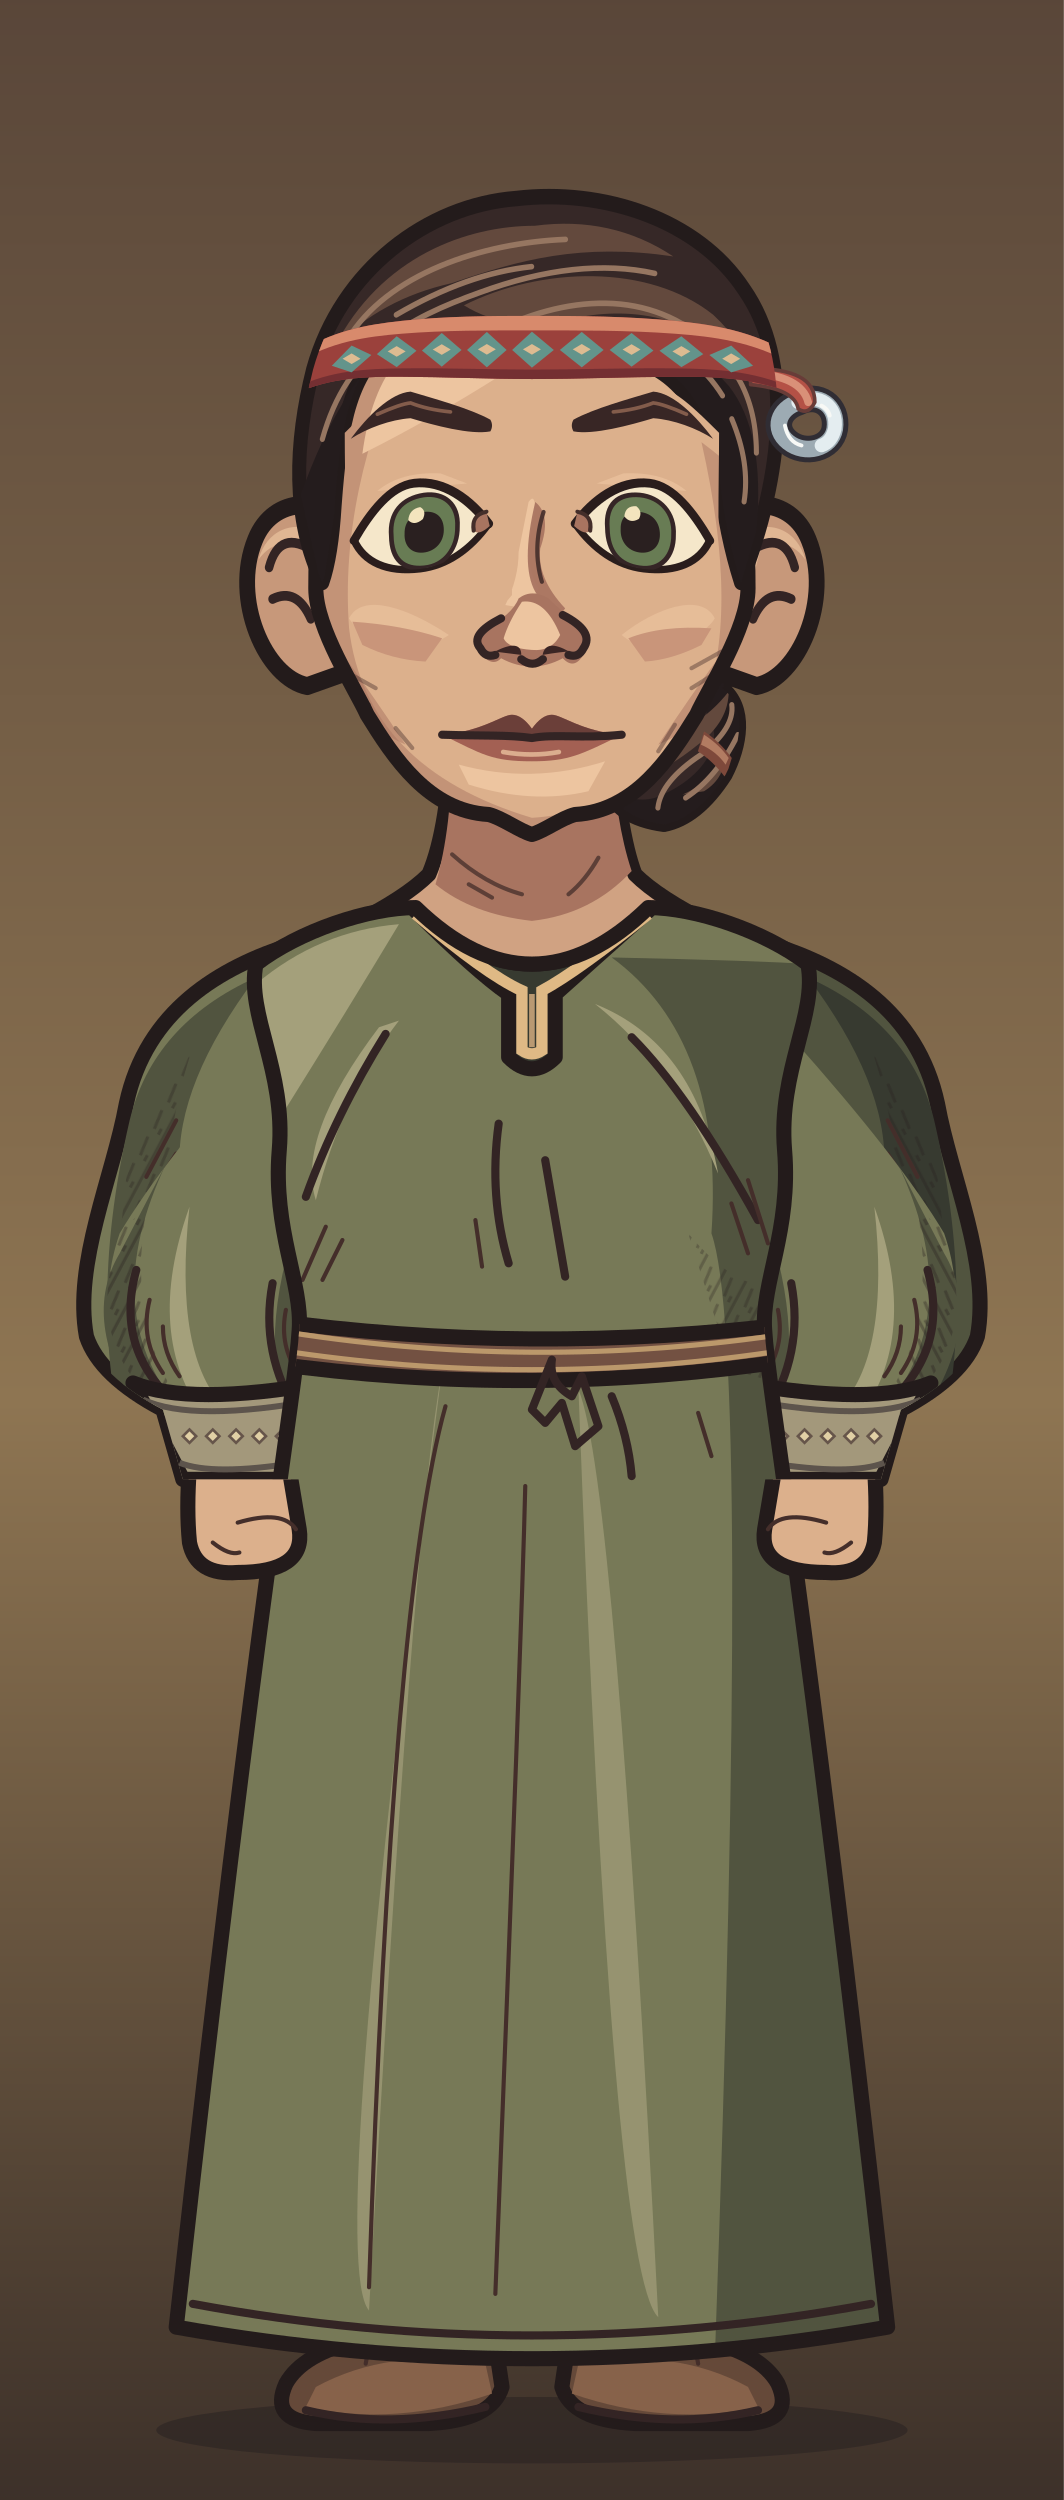
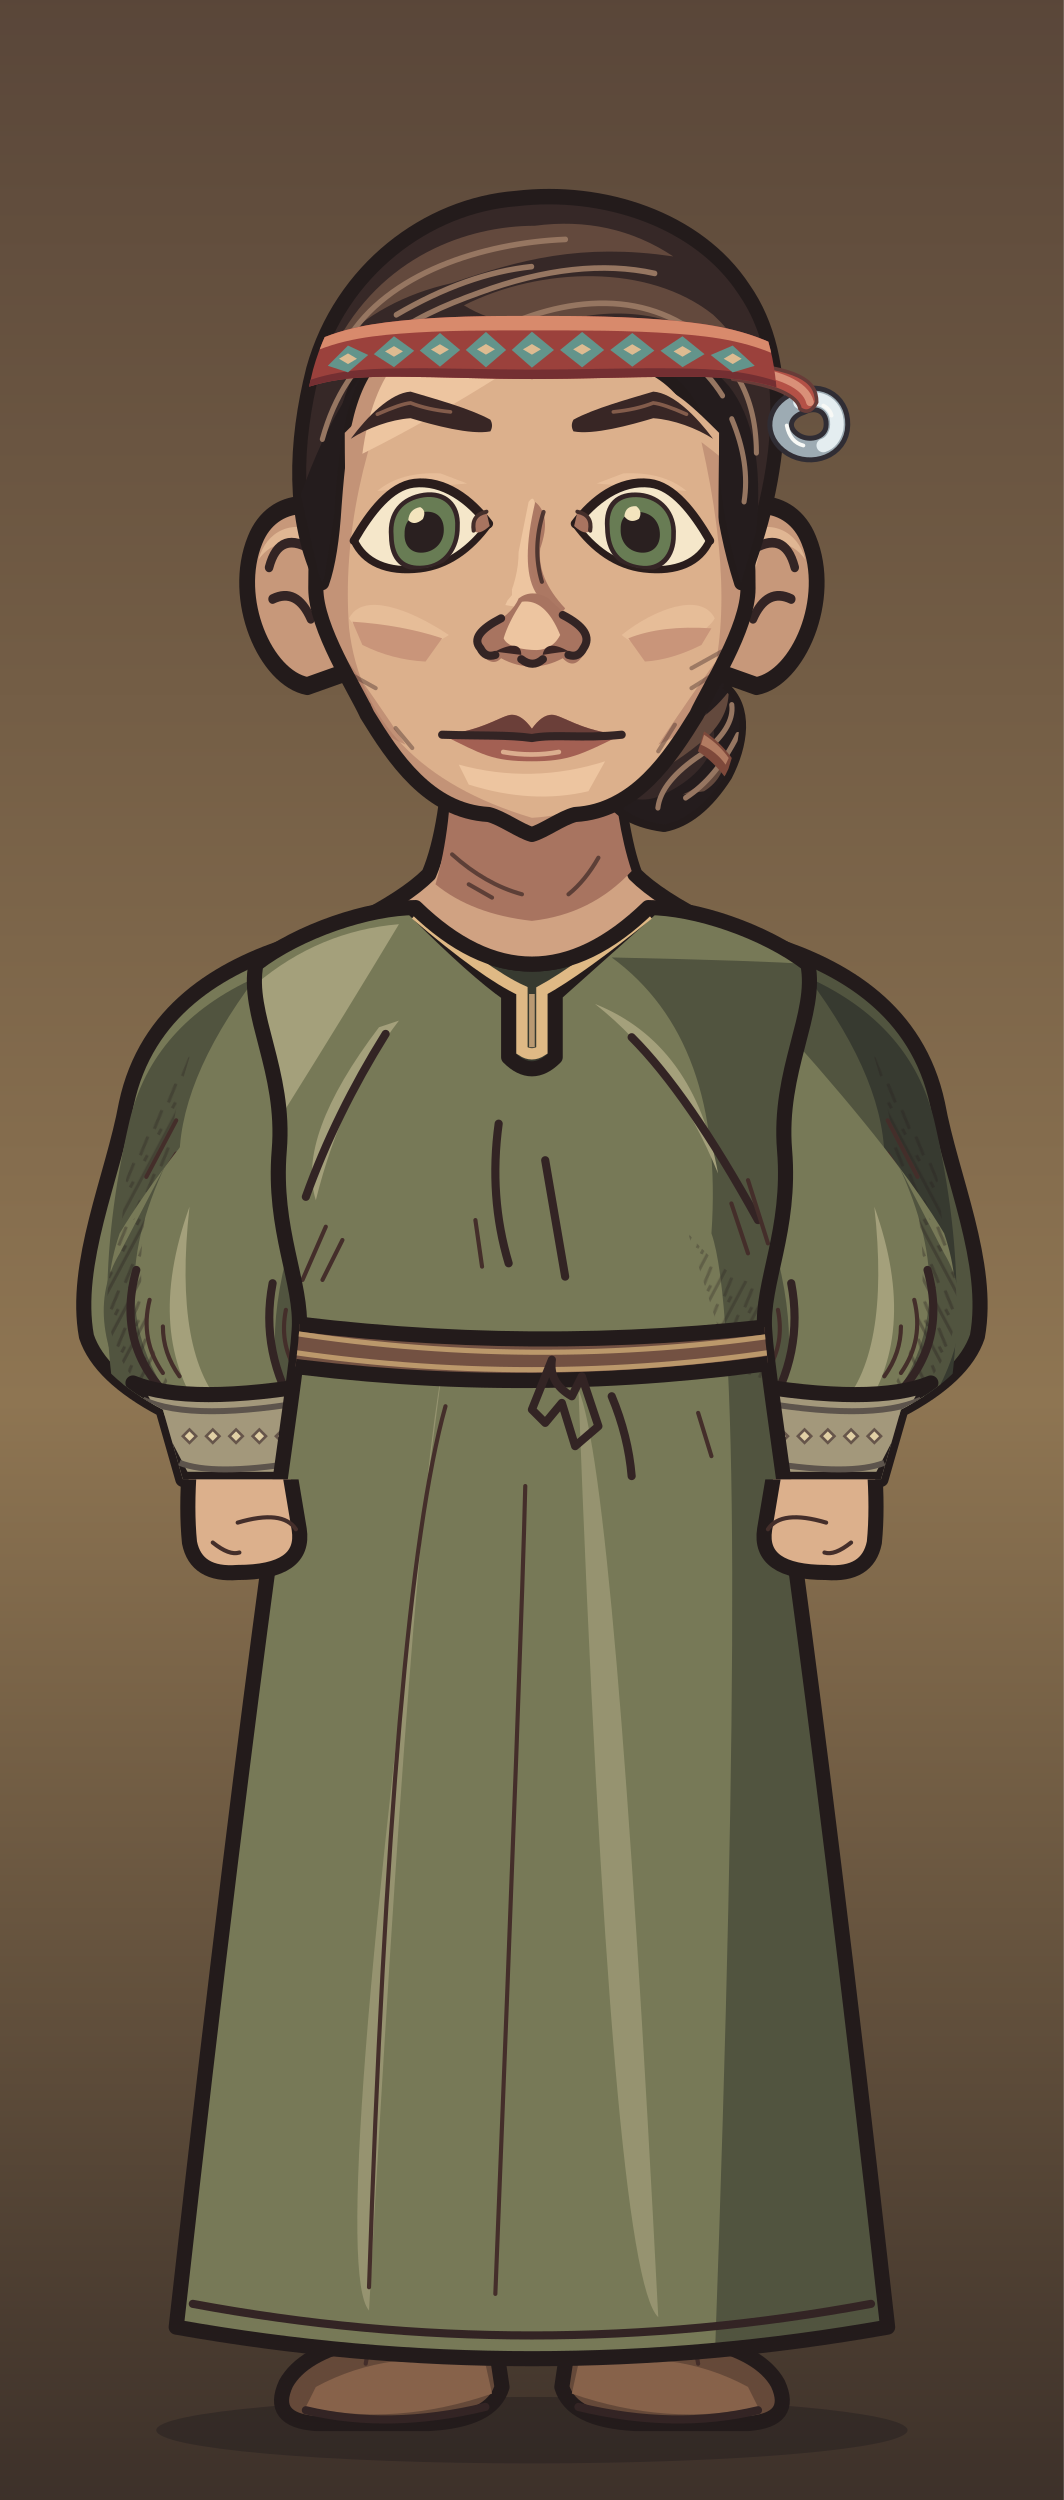
<svg xmlns="http://www.w3.org/2000/svg" xmlns:xlink="http://www.w3.org/1999/xlink" aria-labelledby="title" width="320" height="752" viewBox="0 0 320 752" role="img">
  <defs>
    <style>
      .edge {stroke:#231b1b;stroke-width:4.55;stroke-linecap:round;stroke-linejoin:round}
      .seam {fill:none;stroke:#332424;stroke-width:2.45;stroke-linecap:round;stroke-linejoin:round}
      .etch {fill:none;stroke:#442e2a;stroke-width:1.25;stroke-linecap:round}
      .hair-line {fill:none;stroke:#967661;stroke-width:1.45;stroke-linecap:round}
      .white {fill:#f5e7ca;stroke:#2a1d1c;stroke-width:2.65;stroke-linejoin:round}
      .label {fill:#efdfc1;font:600 20px Georgia,serif}
      .muted {fill:#b8aa96;font:13px 'Segoe UI',sans-serif}
      .section {fill:#dcbb8e;font:600 14px 'Segoe UI',sans-serif}
    </style>
    <linearGradient id="umber" x2="0" y2="1" gradientUnits="objectBoundingBox">
      <stop stop-color="#594639" />
      <stop offset=".56" stop-color="#8e7552" />
      <stop offset="1" stop-color="#3c3029" />
    </linearGradient>
    <linearGradient id="ash" x2="0" y2="1" gradientUnits="objectBoundingBox">
      <stop stop-color="#3b423d" />
      <stop offset=".56" stop-color="#7a7d67" />
      <stop offset="1" stop-color="#242b28" />
    </linearGradient>
    <linearGradient id="rose" x2="0" y2="1" gradientUnits="objectBoundingBox">
      <stop stop-color="#51404a" />
      <stop offset=".56" stop-color="#8a6972" />
      <stop offset="1" stop-color="#372c33" />
    </linearGradient>
    <pattern id="paper-grain" width="63" height="57" patternUnits="userSpaceOnUse">
      <path d="M1 16l2-1m21-4 5-2m16 7 6-1M12 32l3-1m16 11 4-1m20-14 4 1M4 51l5-1m41 0 9-2" fill="none" stroke="#231a1b" stroke-width=".85" opacity=".19" />
      <path d="M4 5l9-1m29 2 2-1M1 40l4-1m12 9 1-1m21-23 4-1m9 12 5-2" fill="none" stroke="#f0dbb5" stroke-width=".85" opacity=".23" />
      <path d="M16 19h.6m13-3h.7m28 6h.7m-39 15h.6m23 4h.6m-12 11h.7m29-39h.7" fill="none" stroke="#21191a" stroke-width="1.2" opacity=".28" stroke-linecap="round" />
    </pattern>
    <pattern id="ink-lines" width="7" height="9" patternUnits="userSpaceOnUse" patternTransform="rotate(28)">
      <path d="M1 -2V10m2.8-8 .6 6m1.9-1v5" stroke="#271d1d" stroke-width=".95" fill="none" opacity=".65" />
    </pattern>
    <radialGradient id="vignette" cx=".5" cy=".39" r=".72">
      <stop offset=".47" stop-color="#20191c" stop-opacity="0" />
      <stop offset="1" stop-color="#20191c" stop-opacity=".48" />
    </radialGradient>
    <g id="firs" fill="currentColor">
      <path d="M10 439Q15 379 12 300L9 220 15 146 15 54 19 80 21 147 28 230 25 326 29 439Z" />
      <path d="M17 169Q27 174 45 174L57 169 49 179 27 187 17 185                M18 194Q29 196 52 192L63 183 56 194 26 205 16 207                M15 225Q46 230 67 218L77 206 71 223 42 238 18 241                M17 252Q48 255 78 245L91 230 84 249 52 266 20 269                M14 282Q40 281 71 278L88 261 84 281 57 291 19 298                M19 312Q43 316 69 310L88 299 84 310 58 322 22 325" />
      <path d="M6 312 0 315V284L11 285M0 266 13 270V250L0 249M0 220 15 221 15 206 0 202                M0 180 16 181V167L0 165M0 141 15 150V138L0 133M0 112 17 127V118L0 104" />
      <path d="M64 440Q55 380 58 324L59 258 63 217 68 222 65 266 68 328 76 440Z                M63 291Q78 294 89 282L100 267 96 283 81 301 62 307                M63 323Q80 323 106 304L98 321 68 339                M63 316Q44 306 37 293L41 307 64 329Z" />
    </g>
    <g id="brambles" fill="none" stroke="currentColor" stroke-linecap="round" stroke-linejoin="round">
      <path stroke-width="3.8" d="M9 440Q13 401 21 380T26 333m-8 57Q39 375 43 352m-28 46Q6 377 0 376M41 440Q41 402 63 385m-20 44q26-6 39-30" />
      <path stroke-width="2" d="M23 364l14-13m-12 4-7-15m20 29 17-4m-15-1 1-11m13 49 2-17m2 14 18-5m-34 32q-12-10-17-10" />
    </g>
    <g id="night-scratches" fill="none" stroke="currentColor" stroke-width="1.2" stroke-linecap="round">
      <path d="M16 113q32-11 54-8m-30 9 16-3m184-40q19-4 44 1m-11 7 19 4                M24 335q33-3 68-16m-44 16 26-4m164-9q31 5 60-3m-39 8 38-3                M27 391q22-6 52-5m168 14q28-8 57-8m-40 11 24-4                M55 178l18-6m177 36 17 3m-12-4 17-1" />
    </g>
    <g id="shirt-setting">
      <rect width="320" height="440" fill="url(#umber)" />
      <path d="M50 217q24 8 64 1l-15 7-56 6m176-90q39-13 70-5l-26 4 28 2-64 6" fill="#856c54" opacity=".5" />
      <use xlink:href="#firs" style="color:#342827" opacity=".52" transform="translate(-26 8)" />
      <use xlink:href="#firs" style="color:#413128" opacity=".58" transform="translate(340 101) scale(-1 .81)" />
      <use xlink:href="#night-scratches" style="color:#dfbb87" opacity=".28" />
      <use xlink:href="#brambles" style="color:#291f22" opacity=".71" />
      <rect width="320" height="440" fill="url(#vignette)" />
      <rect width="320" height="440" fill="url(#paper-grain)" />
    </g>
    <g id="armor-setting">
      <rect width="320" height="440" fill="url(#ash)" />
      <path d="M42 173q49-4 68 3l-43 6 25 3-49 4m151 35q47 10 104-6l-26 14-62 8Z" fill="#707764" opacity=".48" />
      <use xlink:href="#firs" style="color:#27312c" opacity=".64" transform="translate(-36 30)" />
      <use xlink:href="#firs" style="color:#303833" opacity=".75" transform="translate(324 45) scale(-.86 1.03)" />
      <use xlink:href="#brambles" style="color:#252a27" opacity=".62" transform="translate(319 10) scale(-1 1)" />
      <use xlink:href="#night-scratches" style="color:#d8d8a9" opacity=".28" transform="translate(-2 21)" />
      <rect width="320" height="440" fill="url(#vignette)" />
      <rect width="320" height="440" fill="url(#paper-grain)" />
    </g>
    <g id="woman-setting">
      <rect width="320" height="440" fill="url(#rose)" />
      <path d="M44 235q40-4 76-1l-20 6-36 2 19 3-44 5m183-50q35 3 60-3l-24 9-31 2" fill="#775d65" opacity=".6" />
      <use xlink:href="#firs" style="color:#3b2b34" opacity=".58" transform="translate(-20 84) scale(.86 .91)" />
      <use xlink:href="#firs" style="color:#3d2e39" opacity=".68" transform="translate(327 54) scale(-.85 .98)" />
      <path d="M300 440q-2-82-6-173l-9-103 7-35 12 42 9 98 7 171Z                M294 195q-10-18-25-24l-15-1 13-4 11 2 18 15                M285 162q-13-22-34-27l-7 4 7-11 17 4 20 17                M303 242q-18-23-36-27l-13 3 15-9 11 2 21 15" fill="#3a2b33" opacity=".64" />
      <use xlink:href="#brambles" style="color:#2d2229" opacity=".8" transform="translate(12 6)" />
      <use xlink:href="#night-scratches" style="color:#e1b8a8" opacity=".28" transform="translate(0 7)" />
      <rect width="320" height="440" fill="url(#vignette)" />
      <rect width="320" height="440" fill="url(#paper-grain)" />
    </g>
    <pattern id="mail-rings" width="14" height="13" patternUnits="userSpaceOnUse" patternTransform="rotate(-7)">
      <path d="M-1 2q3-3 6 0 1 3-2 5Q0 8-1 5M6 2q3-3 6 0 1 3-2 5Q7 8 6 5M3 8q3-3 6 0 1 3-2 5-3 1-4-2M10 8q3-3 6 0" fill="none" stroke="#2d2c28" stroke-width="1.6" stroke-linecap="round" />
      <path d="M-.5 4q1.5-2 3-1m5 1q1.4-2 3-1M4 10q1.5-2 3-1m4 1q1.4-2 3-1" fill="none" stroke="#9a9b87" stroke-width="1.12" opacity=".78" stroke-linecap="round" />
    </pattern>
    <pattern id="armor-plates" width="47" height="24" patternUnits="userSpaceOnUse" patternTransform="translate(4 4) rotate(2)">
      <path d="M1 0l21 .7 1 18-3 3-17-1-1-4Zm24 1 19-1 2 15-3 7-19-2Z" fill="#85867a" stroke="#352e2a" stroke-width="1.75" stroke-linejoin="round" />
      <path d="M2 2l18 .2-.2 4L5 7 4 17Zm24 0 16-1 1 4-14 2-3 10Z" fill="#a9a58d" />
      <path d="M19 4l4 14-3 3-16-1 13-4Zm22 2 4 10-2 5-17-1 13-4Z" fill="#62655f" />
      <path d="M7 7l1-.5m6 12 3-2m16-7 5-1m-7 5 4-2" fill="none" stroke="#d0c0a0" stroke-width=".9" opacity=".76" />
      <path d="M6 12q2-2 2.7 1-1 2.2-2.7.5Zm12 1q1.8-2 2.4.6-1 2.6-2.5.8Zm11 1q1-2.2 2.8-1-.2 2.9-2.8 2.1Zm12-2q2.2-1.4 2.3.8-1 2.3-2.3.5Z" fill="#3c342d" />
    </pattern>
    <clipPath id="portrait-frame">
      <rect width="320" height="752" />
    </clipPath>
    <clipPath id="wardrobe-torso-mask">
      <path d="M125 273 C111 273 90 280 77 290 C74 305 86 322 84 346 C82 370 91 386 90 400 C89 418 78 476 53 700 Q160 719 267 700 C242 476 231 418 230 400 C229 386 238 370 236 346 C234 322 246 305 243 290 C230 280 209 273 195 273 Q160 307 125 273Z" />
    </clipPath>
    <clipPath id="wardrobe-sleeve-mask">
      <path d="M88 284 C66 291 44 304 38 332 C34 354 22 380 26 402 Q30 414 49 424 L55 445 H88 Q111 406 106 336Z" />
    </clipPath>
    <clipPath id="hair-adult-lock-right">
      <path d="M226 153C237 159 238 176 230 191Q226 201 222 207C230 213 228 224 223 233Q214 246 203 248Q187 246 184 236C181 226 190 217 202 212Q207 199 211 184Q216 161 226 153Z" />
    </clipPath>
    <clipPath id="face-shape-clip">
      <path d="M 160 73 C 191 73 219 90 223 128 C 224 143 225 164 225 177 C 225 189 213.19 207 209.55 215 C 201.55 228 191 244 173 245 C 169 246 163.6 250 160 251 C 156.4 250 151 246 147 245 C 129 244 118.45 228 110.45 215 C 106.81 207 95 189 95 177 C 95 164 96 143 97 128 C 101 90 129 73 160 73 Z" />
    </clipPath>
    <clipPath id="face-features-eye-left">
      <path d="M-21 0 C-16 -8 -10 -15 -3 -15 C6 -15 14 -8 19.5 0 C14 7 7 11 -1 11 C-11 11 -18 7 -21 0Z" />
    </clipPath>
    <clipPath id="face-features-eye-right">
      <path d="M-21 0 C-16 -8 -10 -15 -3 -15 C6 -15 14 -8 19.5 0 C14 7 7 11 -1 11 C-11 11 -18 7 -21 0Z" />
    </clipPath>
    <clipPath id="face-features-nose-bridge">
      <path d="M154 144H167V179L172 185V187H149V185L154 179Z" />
    </clipPath>
    <mask id="hair-face-opening" maskUnits="userSpaceOnUse" x="0" y="0" width="320" height="440">
      <rect fill="white" x="0" y="0" width="320" height="440" />
      <g clip-path="url(#face-shape-clip)">
        <path d="M103.7 130.2C110.5 123.44 117.5 116.4 123.5 116C130.5 118.1 141.5 121.1 149 124.44Q160 132.44 171 124.44C178.5 121.1 189.5 118.1 196.5 116C202.5 116.4 209.5 123.44 216.3 130.2C216.3 139.2 216.1 143 216.1 160C216.1 169 220 175 220 184V300H100V184C100 175 103.9 169 103.9 160C103.9 143 103.7 139.2 103.7 130.2Z" fill="black" />
      </g>
    </mask>
    <clipPath id="hair-crown-clip">
      <path d="M92 174.763C82 156.298 83 133.685 89 112.213C98 83 126 64 155 62C183 59 214 68 229 88.715C245 109.354 242 142.778 228 174.763Q223 160.559 221 143.802C217 121.854 203 107.455 183 108.403C169 108.403 158 110.305 142 103.673Q127 97.102 116 102.731C101 112.213 98 127.731 96 152.087Q95 167.045 92 174.763Z" />
    </clipPath>
    <clipPath id="full-costume-hands-clip">
      <rect x="0" y="445" width="320" height="307" />
    </clipPath>
  </defs>
  <g data-part="full-costume">
    <rect width="320" height="752" fill="url(#umber)" />
    <ellipse cx="160" cy="731" rx="113" ry="10" fill="#261f20" opacity=".5" />
    <g>
      <g transform="translate(9 0)">
        <path d="M99 689Q119 683 138 691L142 718Q139 728 120 729H86Q72 728 77 717Q82 708 99 704Z" fill="#654939" class="edge" />
        <path d="M86 718Q108 706 137 711L139 720Q110 730 83 724Z" fill="#87624a" />
        <path d="M101 711L103 700Q115 704 136 707" class="etch" />
        <path d="M83 725Q108 731 137 724" class="seam" />
      </g>
    </g>
    <g transform="translate(320 0) scale(-1 1)">
      <g transform="translate(9 0)">
        <path d="M99 689Q119 683 138 691L142 718Q139 728 120 729H86Q72 728 77 717Q82 708 99 704Z" fill="#654939" class="edge" />
        <path d="M86 718Q108 706 137 711L139 720Q110 730 83 724Z" fill="#87624a" />
        <path d="M101 711L103 700Q115 704 136 707" class="etch" />
        <path d="M83 725Q108 731 137 724" class="seam" />
      </g>
    </g>
  </g>
  <g clip-path="url(#portrait-frame)">
    <g data-part="neck">
      <g id="face-shape-neck">
        <path d="M 136 219 Q 135 249 129 263 Q 122 270 106 278 L 123 301 197 301 214 278 Q 198 270 191 263 Q 186 250 184 219 Z" fill="#d0a282" class="edge" />
        <path d="M 136 224 184 224 Q 185 247 190 262 Q 178 275 160 277 Q 142 275 131 266 Q 136 249 136 224 Z" fill="#a87460" />
        <path d="M 136 257 q 10 9 21 12 m -16 -3 7 4 m 32 -12 q -4 7 -9 11" class="etch" opacity=".75" />
      </g>
    </g>
    <g id="wardrobe-outfit-ryazan_sleeves" data-outfit="ryazan_sleeves">
      <path d="M88 284 C66 291 44 304 38 332 C34 354 22 380 26 402 Q30 414 49 424 L55 445 H88 Q111 406 106 336Z" fill="#777957" class="edge" />
      <g data-part="sleeve-left" clip-path="url(#wardrobe-sleeve-mask)">
        <path d="M39 337 Q46 308 77 294 Q53 326 54 351 L43 373 Q43 421 54 444 H40 Q25 397 39 337Z" fill="#51543f" />
        <path d="M38 354 Q49 326 58 315 Q49 342 52 359 L35 383Z" fill="url(#ink-lines)" opacity=".44" />
        <path d="M43 376 q10 -11 20 -14 m-18 27 16 -10 M42 414 q4 11 13 21" class="seam" />
        <path d="M44 354 l9 -17 m-9 24 9 -14 m-6 61 10 13" class="etch" />
        <path d="M82 312 Q49 349 36 371 Q26 400 46 425 L98 436 Q94 414 102 387 Q100 357 95 313Z" fill="#777957" />
        <path d="M50 350 Q29 394 54 424 L42 425 Q24 397 36 377Z M90 365 Q86 402 100 426 H87 Q77 404 90 365Z" fill="#51543f" />
        <path d="M57 363 Q43 402 62 427 L68 424 Q52 408 57 363Z" fill="#a4a07b" />
        <path d="M37 369 Q24 402 47 422 L55 423 Q38 399 44 364Z" fill="url(#ink-lines)" opacity=".5" />
        <path d="M41 382 Q34 407 55 424 M82 386 Q78 407 90 426" class="seam" />
        <path d="M45 391 q-3 12 4 22 m0 -14 q0 8 5 15 M86 394 q-2 10 3 18" class="etch" />
        <g data-part="ryazan-bracer">
          <path d="M40 416 Q57 423 97 416 L88 445 H55Z" fill="#a3987b" class="edge" />
          <path d="M43 421 Q58 428 96 421 M54 440 Q64 444 89 440" fill="none" stroke="#5d544c" stroke-width="1.8" />
          <path d="M55 432l2 -2 2 2-2 2Z" fill="#e1d0a5" stroke="#66554a" stroke-width=".8" />
          <path d="M62 432l2 -2 2 2-2 2Z" fill="#e1d0a5" stroke="#66554a" stroke-width=".8" />
          <path d="M69 432l2 -2 2 2-2 2Z" fill="#e1d0a5" stroke="#66554a" stroke-width=".8" />
          <path d="M76 432l2 -2 2 2-2 2Z" fill="#e1d0a5" stroke="#66554a" stroke-width=".8" />
          <path d="M83 432l2 -2 2 2-2 2Z" fill="#e1d0a5" stroke="#66554a" stroke-width=".8" />
        </g>
      </g>
      <g transform="translate(320 0) scale(-1 1)">
        <path d="M88 284 C66 291 44 304 38 332 C34 354 22 380 26 402 Q30 414 49 424 L55 445 H88 Q111 406 106 336Z" fill="#51543f" class="edge" />
        <g data-part="sleeve-right" clip-path="url(#wardrobe-sleeve-mask)">
          <path d="M39 337 Q46 308 77 294 Q53 326 54 351 L43 373 Q43 421 54 444 H40 Q25 397 39 337Z" fill="#373a30" />
          <path d="M38 354 Q49 326 58 315 Q49 342 52 359 L35 383Z" fill="url(#ink-lines)" opacity=".44" />
          <path d="M43 376 q10 -11 20 -14 m-18 27 16 -10 M42 414 q4 11 13 21" class="seam" />
          <path d="M44 354 l9 -17 m-9 24 9 -14 m-6 61 10 13" class="etch" />
          <path d="M82 312 Q49 349 36 371 Q26 400 46 425 L98 436 Q94 414 102 387 Q100 357 95 313Z" fill="#777957" />
          <path d="M50 350 Q29 394 54 424 L42 425 Q24 397 36 377Z M90 365 Q86 402 100 426 H87 Q77 404 90 365Z" fill="#51543f" />
          <path d="M57 363 Q43 402 62 427 L68 424 Q52 408 57 363Z" fill="#a4a07b" />
          <path d="M37 369 Q24 402 47 422 L55 423 Q38 399 44 364Z" fill="url(#ink-lines)" opacity=".5" />
          <path d="M41 382 Q34 407 55 424 M82 386 Q78 407 90 426" class="seam" />
          <path d="M45 391 q-3 12 4 22 m0 -14 q0 8 5 15 M86 394 q-2 10 3 18" class="etch" />
          <g data-part="ryazan-bracer">
            <path d="M40 416 Q57 423 97 416 L88 445 H55Z" fill="#a3987b" class="edge" />
            <path d="M43 421 Q58 428 96 421 M54 440 Q64 444 89 440" fill="none" stroke="#5d544c" stroke-width="1.8" />
            <path d="M55 432l2 -2 2 2-2 2Z" fill="#e1d0a5" stroke="#66554a" stroke-width=".8" />
            <path d="M62 432l2 -2 2 2-2 2Z" fill="#e1d0a5" stroke="#66554a" stroke-width=".8" />
            <path d="M69 432l2 -2 2 2-2 2Z" fill="#e1d0a5" stroke="#66554a" stroke-width=".8" />
            <path d="M76 432l2 -2 2 2-2 2Z" fill="#e1d0a5" stroke="#66554a" stroke-width=".8" />
            <path d="M83 432l2 -2 2 2-2 2Z" fill="#e1d0a5" stroke="#66554a" stroke-width=".8" />
          </g>
        </g>
      </g>
      <path d="M125 273 C111 273 90 280 77 290 C74 305 86 322 84 346 C82 370 91 386 90 400 C89 418 78 476 53 700 Q160 719 267 700 C242 476 231 418 230 400 C229 386 238 370 236 346 C234 322 246 305 243 290 C230 280 209 273 195 273 Q160 307 125 273Z" fill="#777957" />
      <g data-part="torso" clip-path="url(#wardrobe-torso-mask)">
        <path d="M77 296 Q96 280 120 278 Q105 303 85 335Z" fill="#a4a07b" />
        <path d="M184 288 Q230 289 243 290 L272 710 H215 Q226 405 214 371 Q218 313 184 288Z" fill="#51543f" />
        <path d="M78 344 Q88 359 84 381 L69 402 L61 359Z" fill="#51543f" />
        <path d="M207 371 Q223 390 235 386 L234 416 L220 412Z" fill="url(#ink-lines)" opacity=".42" />
        <path d="M120 307 Q103 329 95 361 Q89 342 114 309Z M179 302 Q209 314 216 353 Q203 321 179 302Z" fill="#a4a07b" />
        <path d="M133 412Q124 460 111 695Q98 680 133 412Z M174 418Q185 444 198 697Q184 684 174 418Z" fill="#a4a07b" opacity=".68" />
        <path d="M134 423Q118 480 111 688 M158 447Q157 490 149 690" class="etch" />
        <path d="M58 693Q160 712 262 693" class="seam" />
        <path d="M116 311 Q101 335 92 360 M190 312 Q207 329 228 367 M150 338 q-3 22 3 42 m11 -31 6 35 M184 420q5 12 6 24" class="seam" />
        <path d="M98 369 l-7 16 m12 -12 -6 12 M225 355 l6 19 m-11 -12 5 15 M143 367 l2 14 m65 44 4 13" class="etch" />
        <path d="M125 274 Q160 306 195 274 Q176 291 167 299 V318 Q160 325 153 318 V299 Q143 292 125 274Z" fill="#373a30" class="edge" />
        <path d="M125 275 Q146 293 157 298 V316 Q160 318 163 316 V298 Q174 292 195 275" fill="none" stroke="#dfb985" stroke-width="3.4" />
        <path d="M160 299v16" fill="none" stroke="#b99972" stroke-width="1.7" />
      </g>
      <path d="M125 273 C111 273 90 280 77 290 C74 305 86 322 84 346 C82 370 91 386 90 400 C89 418 78 476 53 700 Q160 719 267 700 C242 476 231 418 230 400 C229 386 238 370 236 346 C234 322 246 305 243 290 C230 280 209 273 195 273 Q160 307 125 273Z" fill="none" class="edge" />
      <g data-part="belt" clip-path="url(#wardrobe-torso-mask)">
        <path d="M80 397Q160 408 240 398L239 409Q160 421 81 410Z" fill="#735142" class="edge" />
        <path d="M82 400Q160 413 238 401M83 406Q160 418 237 406" fill="none" stroke="#bb986b" stroke-width="1.55" stroke-linecap="round" />
        <path d="M166 409Q165 416 172 420L175 414 180 429 173 435 169 422 164 428 160 424Z" fill="#967451" class="seam" />
      </g>
    </g>
    <g id="hair-adult-locks" transform="matrix(0.926 0 0 1 11.765 0)">
      <path d="M226 153C237 159 238 176 230 191Q226 201 222 207C230 213 228 224 223 233Q214 246 203 248Q187 246 184 236C181 226 190 217 202 212Q207 199 211 184Q216 161 226 153Z" fill="#362827" class="edge" />
      <g clip-path="url(#hair-adult-lock-right)">
        <path d="M230 187Q225 199 222 207C230 213 228 224 223 233Q214 246 203 248Q188 246 184 236Q192 242 200 240C217 234 223 222 217 215Q214 208 218 202Z" fill="#241c1d" />
        <path d="M224 208Q219 214 212 218C205 221 201 227 197 234Q206 230 214 224Q224 217 224 208Z M209 239Q219 235 223 226Q223 234 216 238Z" fill="#63493d" />
        <path d="M227 181Q223 201 215 209Q204 218 198 225 M225 212Q226 219 215 227Q202 235 201 243 M227 221Q220 234 210 240" fill="none" stroke="#967661" stroke-width="1.65" stroke-linecap="round" stroke-linejoin="round" />
        <path d="M216 220Q221 223 225 228L223 234Q219 229 214 226Z" fill="#7e493b" />
        <path d="M216 221Q221 224 224 228L223 230Q220 226 215 224Z" fill="#b27c62" />
      </g>
    </g>
    <g id="face-shape">
      <g id="face-shape-ears">
        <g transform="translate(105 179) scale(-1.046 1.19)">
          <path d="M -4 -15 C 7 -26 22 -25 27 -14 C 34 1 24 21 12 23 L -4 18 Z" fill="#c7987a" class="edge" />
          <path d="M 7 -15 C 16 -20 24 -16 26 -9 C 22 -14 16 -14 13 -11 L 10 -1 Z" fill="#edc5a0" opacity=".66" />
          <path d="M 23 -7 Q 20 -17 10 -11 L 7 2 M 22 1 Q 15 -2 11 6" class="seam" />
        </g>
        <g transform="translate(215 179) scale(1.046 1.19)">
          <path d="M -4 -15 C 7 -26 22 -25 27 -14 C 34 1 24 21 12 23 L -4 18 Z" fill="#c7987a" class="edge" />
          <path d="M 7 -15 C 16 -20 24 -16 26 -9 C 22 -14 16 -14 13 -11 L 10 -1 Z" fill="#edc5a0" opacity=".66" />
          <path d="M 23 -7 Q 20 -17 10 -11 L 7 2 M 22 1 Q 15 -2 11 6" class="seam" />
        </g>
      </g>
      <path d="M 160 73 C 191 73 219 90 223 128 C 224 143 225 164 225 177 C 225 189 213.19 207 209.55 215 C 201.55 228 191 244 173 245 C 169 246 163.6 250 160 251 C 156.4 250 151 246 147 245 C 129 244 118.45 228 110.45 215 C 106.81 207 95 189 95 177 C 95 164 96 143 97 128 C 101 90 129 73 160 73 Z" fill="#dcb08c" />
      <g clip-path="url(#face-shape-clip)">
        <path d="M 70 141 Q 104 91 123 103 Q 102 148 105 189 Q 110 231 160 246 Q 192 244 211 214 Q 223 186 211 133 Q 235 151 250 174 L 250 265 70 265 Z" fill="#c39377" />
        <path d="M 109 136.5 Q 114 99 142 98 Q 173 89 195 107 Q 174 98 152 112 Q 130 126 109 136.5 Z" fill="#edc5a0" />
        <g transform="translate(160 0) scale(-1 1)">
          <path d="M 25 191 C 37 183 51 178 55 186 C 51 193 34 197.667 25 191 Z" fill="#edc5a0" opacity=".605" />
          <path d="M 27 192 Q 39 188 54 187 L 51 194 Q 42 198.5 32 199 Z" fill="#c9957a" />
          <path d="M 56 198 Q 48 209 38 224 Q 52 218 62 202 Z" fill="#a87460" opacity=".51" />
        </g>
        <g transform="translate(160 0) scale(1 1)">
          <path d="M 27 191 C 37 183 51 178 55 186 C 51 193 34 197.667 27 191 Z" fill="#edc5a0" opacity=".605" />
          <path d="M 29 192 Q 39 188 54 189 L 51 194 Q 42 198.5 34 199 Z" fill="#c9957a" />
          <path d="M 56 198 Q 48 209 38 224 Q 52 218 62 202 Z" fill="#a87460" opacity=".51" />
        </g>
        <path d="M 92 183 Q 99 211 120 232 L 132 247 119 248 Q 98 234 85 212 Z M 229 184 Q 224 217 203 241 L 193 250 209 247 Q 230 233 240 211 Z" fill="url(#ink-lines)" opacity=".42" />
        <path d="M 138 230 Q 160 236 182 229 L 177 238 Q 160 242 141 236 Z" fill="#edc5a0" />
        <path d="M 104 202 l 9 5 m -8 1 6 4 m 97 -11 9 -5 m -9 11 8 -5 m -97 17 5 6 m 74 1 5 -8" class="etch" opacity=".42" />
      </g>
      <path d="M 160 73 C 191 73 219 90 223 128 C 224 143 225 164 225 177 C 225 189 213.19 207 209.55 215 C 201.55 228 191 244 173 245 C 169 246 163.6 250 160 251 C 156.4 250 151 246 147 245 C 129 244 118.45 228 110.45 215 C 106.81 207 95 189 95 177 C 95 164 96 143 97 128 C 101 90 129 73 160 73 Z" fill="none" class="edge" />
    </g>
    <g clip-path="url(#face-shape-clip)">
      <g data-part="eyes">
        <g transform="matrix(1 -0.12 0 1 127.5 160)">
          <path d="M-14 -14 Q-7 -19 5 -17 L13 -13" fill="#edc5a0" opacity=".65" />
          <path d="M-21 0 C-16 -8 -10 -15 -3 -15 C6 -15 14 -8 19.5 0 C14 7 7 11 -1 11 C-11 11 -18 7 -21 0Z" class="white" style="stroke-width:2.15" />
          <g clip-path="url(#face-features-eye-left)">
            <g transform="translate(0 0) scale(1 1)">
              <path d="M-9.8 0 C-10.4 -7 -6.6 -10.9 0 -11.1 C6.1 -11.2 10.5 -7 10.1 -.3 C10.2 5.9 6.4 11 0 10.8 C-6.1 10.7 -9.7 7.2 -9.8 0Z" fill="#687c54" stroke="#352526" stroke-width="1.4" />
              <path d="M-5.8 -.2C-5.9-3.8-3.5-6 .1-6 3.8-6 6-3.6 6 .1 6 3.9 3.3 6.3-.2 6.2-3.9 6.1-6 3.3-5.8-.2Z" fill="#2a2020" />
              <path d="M-4.7-4.1Q-4.4-7.4-1.1-7.6 .9-6.3-.3-3.9-2.9-2-4.7-4.1Z" fill="#f3e4bd" />
            </g>
          </g>
          <path d="M-21 0 C-16 -8 -10 -15 -3 -15 C6 -15 14 -8 19.5 0" fill="none" stroke="#2a1d1c" stroke-width="2.65" stroke-linecap="round" />
          <path d="M18.8 -3.8 Q14.2 -3.4 15 1.4 Q16.5 3.2 19.8 .6Z" fill="#a87460" />
          <path d="M18.8 -3.8 Q14.2 -3.4 15 1.4" class="etch" />
        </g>
        <g transform="matrix(-1 -0.12 0 1 192.5 160)">
          <path d="M-14 -14 Q-7 -19 5 -17 L13 -13" fill="#edc5a0" opacity=".65" />
          <path d="M-21 0 C-16 -8 -10 -15 -3 -15 C6 -15 14 -8 19.5 0 C14 7 7 11 -1 11 C-11 11 -18 7 -21 0Z" class="white" style="stroke-width:2.15" />
          <g clip-path="url(#face-features-eye-right)">
            <g transform="translate(0 0) scale(-1 1)">
              <path d="M-9.8 0 C-10.4 -7 -6.6 -10.9 0 -11.1 C6.1 -11.2 10.5 -7 10.1 -.3 C10.2 5.9 6.4 11 0 10.8 C-6.1 10.7 -9.7 7.2 -9.8 0Z" fill="#687c54" stroke="#352526" stroke-width="1.4" />
              <path d="M-5.8 -.2C-5.9-3.8-3.5-6 .1-6 3.8-6 6-3.6 6 .1 6 3.9 3.3 6.3-.2 6.2-3.9 6.1-6 3.3-5.8-.2Z" fill="#2a2020" />
              <path d="M-4.7-4.1Q-4.4-7.4-1.1-7.6 .9-6.3-.3-3.9-2.9-2-4.7-4.1Z" fill="#f3e4bd" />
            </g>
          </g>
          <path d="M-21 0 C-16 -8 -10 -15 -3 -15 C6 -15 14 -8 19.5 0" fill="none" stroke="#2a1d1c" stroke-width="2.65" stroke-linecap="round" />
          <path d="M18.8 -3.8 Q14.2 -3.4 15 1.4 Q16.5 3.2 19.8 .6Z" fill="#a87460" />
          <path d="M18.8 -3.8 Q14.2 -3.4 15 1.4" class="etch" />
        </g>
      </g>
      <g data-part="brows">
        <g transform="matrix(1 0 0 1 127.5 129)">
          <path d="M-22 3 C-17 -3.76 -10 -10.8 -4 -11.2 C3 -9.1 14 -6.1 20 -2.76 Q21 -1 20 0.76 C14 1.9 3 -1.1 -4 -3.2 C-10 -2.8 -17 -0.24 -22 3Z" fill="#382625" />
          <path d="M-14 -4.4 Q-7 -7.5 -4 -7.8 Q1 -5.8 8 -5.1" fill="none" stroke="#835c4b" stroke-width="1.1" stroke-linecap="round" />
        </g>
        <g transform="matrix(-1 0 0 1 192.5 129)">
          <path d="M-22 3 C-17 -3.76 -10 -10.8 -4 -11.2 C3 -9.1 14 -6.1 20 -2.76 Q21 -1 20 0.76 C14 1.9 3 -1.1 -4 -3.2 C-10 -2.8 -17 -0.24 -22 3Z" fill="#382625" />
          <path d="M-14 -4.4 Q-7 -7.5 -4 -7.8 Q1 -5.8 8 -5.1" fill="none" stroke="#835c4b" stroke-width="1.1" stroke-linecap="round" />
        </g>
      </g>
      <g data-part="nose">
        <g clip-path="url(#face-features-nose-bridge)">
          <path d="M159 151 Q161 148 161 154 Q157 169 162 177 L158 183 152 182 Q156 174 156 166Z" fill="#edc5a0" />
          <path d="M161 151 Q166 155 162.5 165 Q161.5 174 170 183 L167 187 161 178 Q156.5 170 161 151Z" fill="#a87460" opacity=".93" />
          <path d="M163.5 154 Q160 165 163 175" class="etch" opacity=".9" />
        </g>
        <path d="M156 180 Q160 177 165 180 C167 182 169.28 184 174 188 Q178 192 176 196 Q173 202 169.28 198 Q160 203 150.72 198 Q148 201 144 196 Q142 192 146 189 Q154 185 156 180Z" fill="#a87460" />
        <path d="M157 181 Q164 180 168.5 191 Q165.95 196 160 195.5 Q152.775 195 151.5 192 Q153 187 157 181Z" fill="#edc5a0" />
        <path d="M150.72 186 Q141 191 144.5 195 Q146 198 149 197 M169.28 185 Q179 190 175.5 195 Q174 198 171 197" class="seam" />
        <path d="M148.8 196 q8 -4 8 1 q-8 -1 -8 -1Z M163.2 197 q1 -5 8 -1 q-2 0 -8 1Z" fill="#3b2524" />
        <path d="M156.8 198.3 Q160.25 201 163.3 198.3" class="seam" />
      </g>
      <g data-part="mouth">
        <path d="M133 221 C145.15 220 151 215 154 215 Q157 215 160 219.2 Q163 215 166 215 C169 215 174.85 220 187 221 C174.85 227 171 229 160 229 C148 229 145.15 227 133 221Z" fill="#a36053" />
        <path d="M133 221 C145.15 220 151 215 154 215 Q157 215 160 219.2 Q163 215 166 215 C169 215 174.85 220 187 221 C174.85 222.25 167 220.7 160 222 C153 221 145.15 221.4 133 221Z" fill="#56322f" opacity=".72" />
        <path d="M133 221 C145.15 221.4 153 221 160 222 C167 220.7 174.85 222.25 187 221" class="seam" />
        <path d="M151.36 226.2 Q160 227.7 168.1 226.2" fill="none" stroke="#edc5a0" stroke-width="1.4" stroke-linecap="round" opacity=".76" />
      </g>
    </g>
    <g id="hair-front" data-hairline-y="109.455">
      <g mask="url(#hair-face-opening)">
        <g transform="matrix(0.926 0 0 1.024 11.765 -3.765)">
          <path d="M92 174.763C82 156.298 83 133.685 89 112.213C98 83 126 64 155 62C183 59 214 68 229 88.715C245 109.354 242 142.778 228 174.763Q223 160.559 221 143.802C217 121.854 203 107.455 183 108.403C169 108.403 158 110.305 142 103.673Q127 97.102 116 102.731C101 112.213 98 127.731 96 152.087Q95 167.045 92 174.763Z" fill="#362827" class="edge" />
          <g clip-path="url(#hair-crown-clip)">
            <path d="M85 148.959Q98 116.048 116 103.673Q128 96.167 141 102.731Q151 107.455 167 109.354C150 114.127 134 100.85 120 108.403C104 115.087 98 137.701 96 154.187L92 177Z M167 109.354C188 95.233 207 99.912 224 117.011Q236 130.698 233 159.489L228 174.763Q222 157.359 220 137.701C216 118.943 203 106.507 183 108.403Z" fill="#241c1d" />
            <path d="M96 105.561C111 79 139 70 161 70Q186 67 206 79C176 75 156 80 134 86.857Q111 91.504 96 105.561Z M138 93.367C163 82 198 81 219 96.167Q229 104.617 231 113.169C214 97.102 194 93.367 174 97.102Q153 101.79 138 93.367Z" fill="#63493d" />
            <path d="M92 132.687C100 106.507 120 97.102 143 89.644Q175 79 200 84M100 103.673C113 84 144 75 171 74M116 96.167Q139 84 160 82M155 98.037C181 88.715 208 90.574 226 113.169Q233 122.828 233 136.694M167 101.79C189 97.102 210 102.731 222 119.911M225 126.746Q231 139.725 229 151.041" fill="none" stroke="#967661" stroke-width="1.65" stroke-linecap="round" stroke-linejoin="round" />
            <path d="M216 220Q221 223 225 228L223 234Q219 229 214 226Z" fill="#7e493b" />
            <path d="M216 221Q221 224 224 228L223 230Q220 226 215 224Z" fill="#b27c62" />
          </g>
        </g>
      </g>
    </g>
    <g id="headgear-rus_diamond_band">
-       <g data-part="headband-attachments" transform="translate(243.1 120)">
+       <g data-part="headband-attachments" transform="translate(243.651 120)">
        <path d="M-3 1 C3-2 9 2 8 9 C7 15-1 17-6 13 C-11 9-9 3-3 1Z" fill="none" stroke="#302d34" stroke-width="8" />
        <path d="M-3 1 C3-2 9 2 8 9 C7 15-1 17-6 13 C-11 9-9 3-3 1Z" fill="none" stroke="#9dabb3" stroke-width="5" />
        <path d="M-3 1 C3-2 9 2 8 9 Q7 13 4 14" fill="none" stroke="#e4edf0" stroke-width="4.1" stroke-linecap="round" />
-         <path d="M-17.31 -9.314 C-4 -9 2 -6 2 1 Q0 5-3 3 Q-4 -3 -17.31 -4.314Z" fill="#b45146" stroke="#683c38" stroke-width="1.1" stroke-linejoin="round" />
-         <path d="M-17.31 -7.814 Q-2 -7 0 1" fill="none" stroke="#d99078" stroke-width="2.3" stroke-linecap="round" />
+         <path d="M-23.257 -10.963 C-4 -9 2 -6 2 1 Q0 5-3 3 Q-4 -3 -23.257 -5.963Z" fill="#b45146" stroke="#683c38" stroke-width="1.1" stroke-linejoin="round" />
+         <path d="M-23.257 -9.463 Q-2 -7 0 1" fill="none" stroke="#d99078" stroke-width="2.3" stroke-linecap="round" />
        <path d="M-7 8 Q-6 13-2 14 M4 2 Q6 3 6.5 5" fill="none" stroke="#f8f9f6" stroke-width="1.15" stroke-linecap="round" />
      </g>
      <defs>
        <clipPath id="headband-silhouette">
          <path d="M 160 73 C 191 73 219 90 223 128 C 224 143 225 164 225 177 C 225 189 213.19 207 209.55 215 C 201.55 228 191 244 173 245 C 169 246 163.6 250 160 251 C 156.4 250 151 246 147 245 C 129 244 118.45 228 110.45 215 C 106.81 207 95 189 95 177 C 95 164 96 143 97 128 C 101 90 129 73 160 73 Z" transform="matrix(0.984 0 0 0.991 2.54 1.44)" />
          <path d="M92 174.763C82 156.298 83 133.685 89 112.213C98 83 126 64 155 62C183 59 214 68 229 88.715C245 109.354 242 142.778 228 174.763Q223 160.559 221 143.802C217 121.854 203 107.455 183 108.403C169 108.403 158 110.305 142 103.673Q127 97.102 116 102.731C101 112.213 98 127.731 96 152.087Q95 167.045 92 174.763Z" transform="matrix(0.926 0 0 1.024 11.765 -3.765)" />
        </clipPath>
      </defs>
-       <g clip-path="url(#headband-silhouette)" data-part="forehead-band" data-hairline-y="109.455" data-brow-y="117.2" data-center-y="104.515" data-headband-base="hair" data-temple-left="93.845" data-temple-right="233.1" data-temple-y="112.515" data-band-height="19">
-         <path d="M88.845 106.625C99.518 99.542 110.191 97.654 120.865 96.51C133.91 95.111 146.955 95.015 160 95.015C174.318 95.015 188.636 95.111 202.955 96.51C214.67 97.654 226.385 99.542 238.1 106.625L238.1 118.405C226.385 113.488 214.67 113.279 202.955 113.326C188.636 113.383 174.318 114.015 160 114.015C146.955 114.015 133.91 113.383 120.865 113.326C110.191 113.279 99.518 113.488 88.845 118.405Z" fill="#9b413c" />
-         <path d="M88.845 106.625C99.518 99.542 110.191 97.654 120.865 96.51C133.91 95.111 146.955 95.015 160 95.015C174.318 95.015 188.636 95.111 202.955 96.51C214.67 97.654 226.385 99.542 238.1 106.625L238.1 109.335C226.385 102.75 214.67 101.248 202.955 100.377C188.636 99.313 174.318 99.385 160 99.385C146.955 99.385 133.91 99.313 120.865 100.377C110.191 101.248 99.518 102.75 88.845 109.335Z" fill="#d88a6c" />
-         <path d="M88.845 116.638C99.518 111.396 110.191 110.935 120.865 110.803C133.91 110.642 146.955 111.165 160 111.165C174.318 111.165 188.636 110.642 202.955 110.803C214.67 110.935 226.385 111.396 238.1 116.638L238.1 118.405C226.385 113.488 214.67 113.279 202.955 113.326C188.636 113.383 174.318 114.015 160 114.015C146.955 114.015 133.91 113.383 120.865 113.326C110.191 113.279 99.518 113.488 88.845 118.405Z" fill="#742f32" />
-         <polygon points="99.799,110.028 105.753,103.945 111.707,106.78 105.753,112.008" fill="#63948b" />
-         <path d="M103.053 107.905 l2.7 -1.6 2.7 1.6 -2.7 1.6Z" fill="#ddbb91" />
-         <polygon points="113.361,106.525 119.315,101.152 125.268,105.515 119.315,110.425" fill="#63948b" />
-         <path d="M116.615 105.707 l2.7 -1.6 2.7 1.6 -2.7 1.6Z" fill="#ddbb91" />
-         <polygon points="126.922,105.453 132.876,100.161 138.83,105.272 132.876,110.299" fill="#63948b" />
-         <path d="M130.176 105.141 l2.7 -1.6 2.7 1.6 -2.7 1.6Z" fill="#ddbb91" />
-         <polygon points="140.484,105.268 146.438,99.844 152.392,105.271 146.438,110.501" fill="#63948b" />
-         <path d="M143.738 105.079 l2.7 -1.6 2.7 1.6 -2.7 1.6Z" fill="#ddbb91" />
-         <polygon points="154.046,105.273 160,99.765 166.579,105.273 160,110.595" fill="#63948b" />
+       <g clip-path="url(#headband-silhouette)" data-part="forehead-band" data-hairline-y="109.455" data-brow-y="117.2" data-center-y="104.515" data-headband-base="hair" data-temple-left="92.533" data-temple-right="233.651" data-temple-y="112.515" data-band-height="19">
+         <path d="M87.533 106.625C98.403 99.542 109.273 97.654 120.143 96.51C133.429 95.111 146.714 95.015 160 95.015C174.419 95.015 188.839 95.111 203.258 96.51C215.056 97.654 226.854 99.542 238.651 106.625L238.651 118.405C226.854 113.488 215.056 113.279 203.258 113.326C188.839 113.383 174.419 114.015 160 114.015C146.714 114.015 133.429 113.383 120.143 113.326C109.273 113.279 98.403 113.488 87.533 118.405Z" fill="#9b413c" />
+         <path d="M87.533 106.625C98.403 99.542 109.273 97.654 120.143 96.51C133.429 95.111 146.714 95.015 160 95.015C174.419 95.015 188.839 95.111 203.258 96.51C215.056 97.654 226.854 99.542 238.651 106.625L238.651 109.335C226.854 102.75 215.056 101.248 203.258 100.377C188.839 99.313 174.419 99.385 160 99.385C146.714 99.385 133.429 99.313 120.143 100.377C109.273 101.248 98.403 102.75 87.533 109.335Z" fill="#d88a6c" />
+         <path d="M87.533 116.638C98.403 111.396 109.273 110.935 120.143 110.803C133.429 110.642 146.714 111.165 160 111.165C174.419 111.165 188.839 110.642 203.258 110.803C215.056 110.935 226.854 111.396 238.651 116.638L238.651 118.405C226.854 113.488 215.056 113.279 203.258 113.326C188.839 113.383 174.419 114.015 160 114.015C146.714 114.015 133.429 113.383 120.143 113.326C109.273 113.279 98.403 113.488 87.533 118.405Z" fill="#742f32" />
+         <polygon points="98.605,110.028 104.677,103.945 110.749,106.78 104.677,112.008" fill="#63948b" />
+         <path d="M101.977 107.905 l2.7 -1.6 2.7 1.6 -2.7 1.6Z" fill="#ddbb91" />
+         <polygon points="112.436,106.525 118.508,101.152 124.58,105.515 118.508,110.425" fill="#63948b" />
+         <path d="M115.808 105.707 l2.7 -1.6 2.7 1.6 -2.7 1.6Z" fill="#ddbb91" />
+         <polygon points="126.266,105.453 132.338,100.161 138.411,105.272 132.338,110.299" fill="#63948b" />
+         <path d="M129.638 105.141 l2.7 -1.6 2.7 1.6 -2.7 1.6Z" fill="#ddbb91" />
+         <polygon points="140.097,105.268 146.169,99.844 152.241,105.271 146.169,110.501" fill="#63948b" />
+         <path d="M143.469 105.079 l2.7 -1.6 2.7 1.6 -2.7 1.6Z" fill="#ddbb91" />
+         <polygon points="153.928,105.273 160,99.765 166.629,105.273 160,110.595" fill="#63948b" />
        <path d="M157.3 105.085 l2.7 -1.6 2.7 1.6 -2.7 1.6Z" fill="#ddbb91" />
-         <polygon points="168.406,105.271 174.985,99.844 181.564,105.268 174.985,110.501" fill="#63948b" />
-         <path d="M172.285 105.079 l2.7 -1.6 2.7 1.6 -2.7 1.6Z" fill="#ddbb91" />
-         <polygon points="183.392,105.272 189.971,100.161 196.55,105.453 189.971,110.299" fill="#63948b" />
-         <path d="M187.271 105.141 l2.7 -1.6 2.7 1.6 -2.7 1.6Z" fill="#ddbb91" />
-         <polygon points="198.377,105.515 204.956,101.152 211.535,106.525 204.956,110.425" fill="#63948b" />
-         <path d="M202.256 105.707 l2.7 -1.6 2.7 1.6 -2.7 1.6Z" fill="#ddbb91" />
-         <polygon points="213.363,106.78 219.942,103.945 226.521,110.028 219.942,112.008" fill="#63948b" />
-         <path d="M217.242 107.905 l2.7 -1.6 2.7 1.6 -2.7 1.6Z" fill="#ddbb91" />
+         <polygon points="168.47,105.271 175.099,99.844 181.727,105.268 175.099,110.501" fill="#63948b" />
+         <path d="M172.399 105.079 l2.7 -1.6 2.7 1.6 -2.7 1.6Z" fill="#ddbb91" />
+         <polygon points="183.568,105.272 190.197,100.161 196.826,105.453 190.197,110.299" fill="#63948b" />
+         <path d="M187.497 105.141 l2.7 -1.6 2.7 1.6 -2.7 1.6Z" fill="#ddbb91" />
+         <polygon points="198.667,105.515 205.296,101.152 211.924,106.525 205.296,110.425" fill="#63948b" />
+         <path d="M202.596 105.707 l2.7 -1.6 2.7 1.6 -2.7 1.6Z" fill="#ddbb91" />
+         <polygon points="213.765,106.78 220.394,103.945 227.023,110.028 220.394,112.008" fill="#63948b" />
+         <path d="M217.694 107.905 l2.7 -1.6 2.7 1.6 -2.7 1.6Z" fill="#ddbb91" />
      </g>
    </g>
  </g>
  <g data-part="handheld-equipment">
    <g data-part="hands" clip-path="url(#full-costume-hands-clip)">
      <g>
        <path d="M57 441 Q56 454 57 464 Q59 474 71.5 473Q92 473 90 460 L87 442Z" fill="#dcb08c" class="edge" data-part="hand" />
        <path d="M71.5 458Q85 454 89 460 M64 464q5 4 8 3" class="etch" />
      </g>
      <g transform="translate(320 0) scale(-1 1)">
        <path d="M57 441 Q56 454 57 464 Q59 474 71.5 473Q92 473 90 460 L87 442Z" fill="#dcb08c" class="edge" data-part="hand" />
        <path d="M71.5 458Q85 454 89 460 M64 464q5 4 8 3" class="etch" />
      </g>
    </g>
  </g>
</svg>
